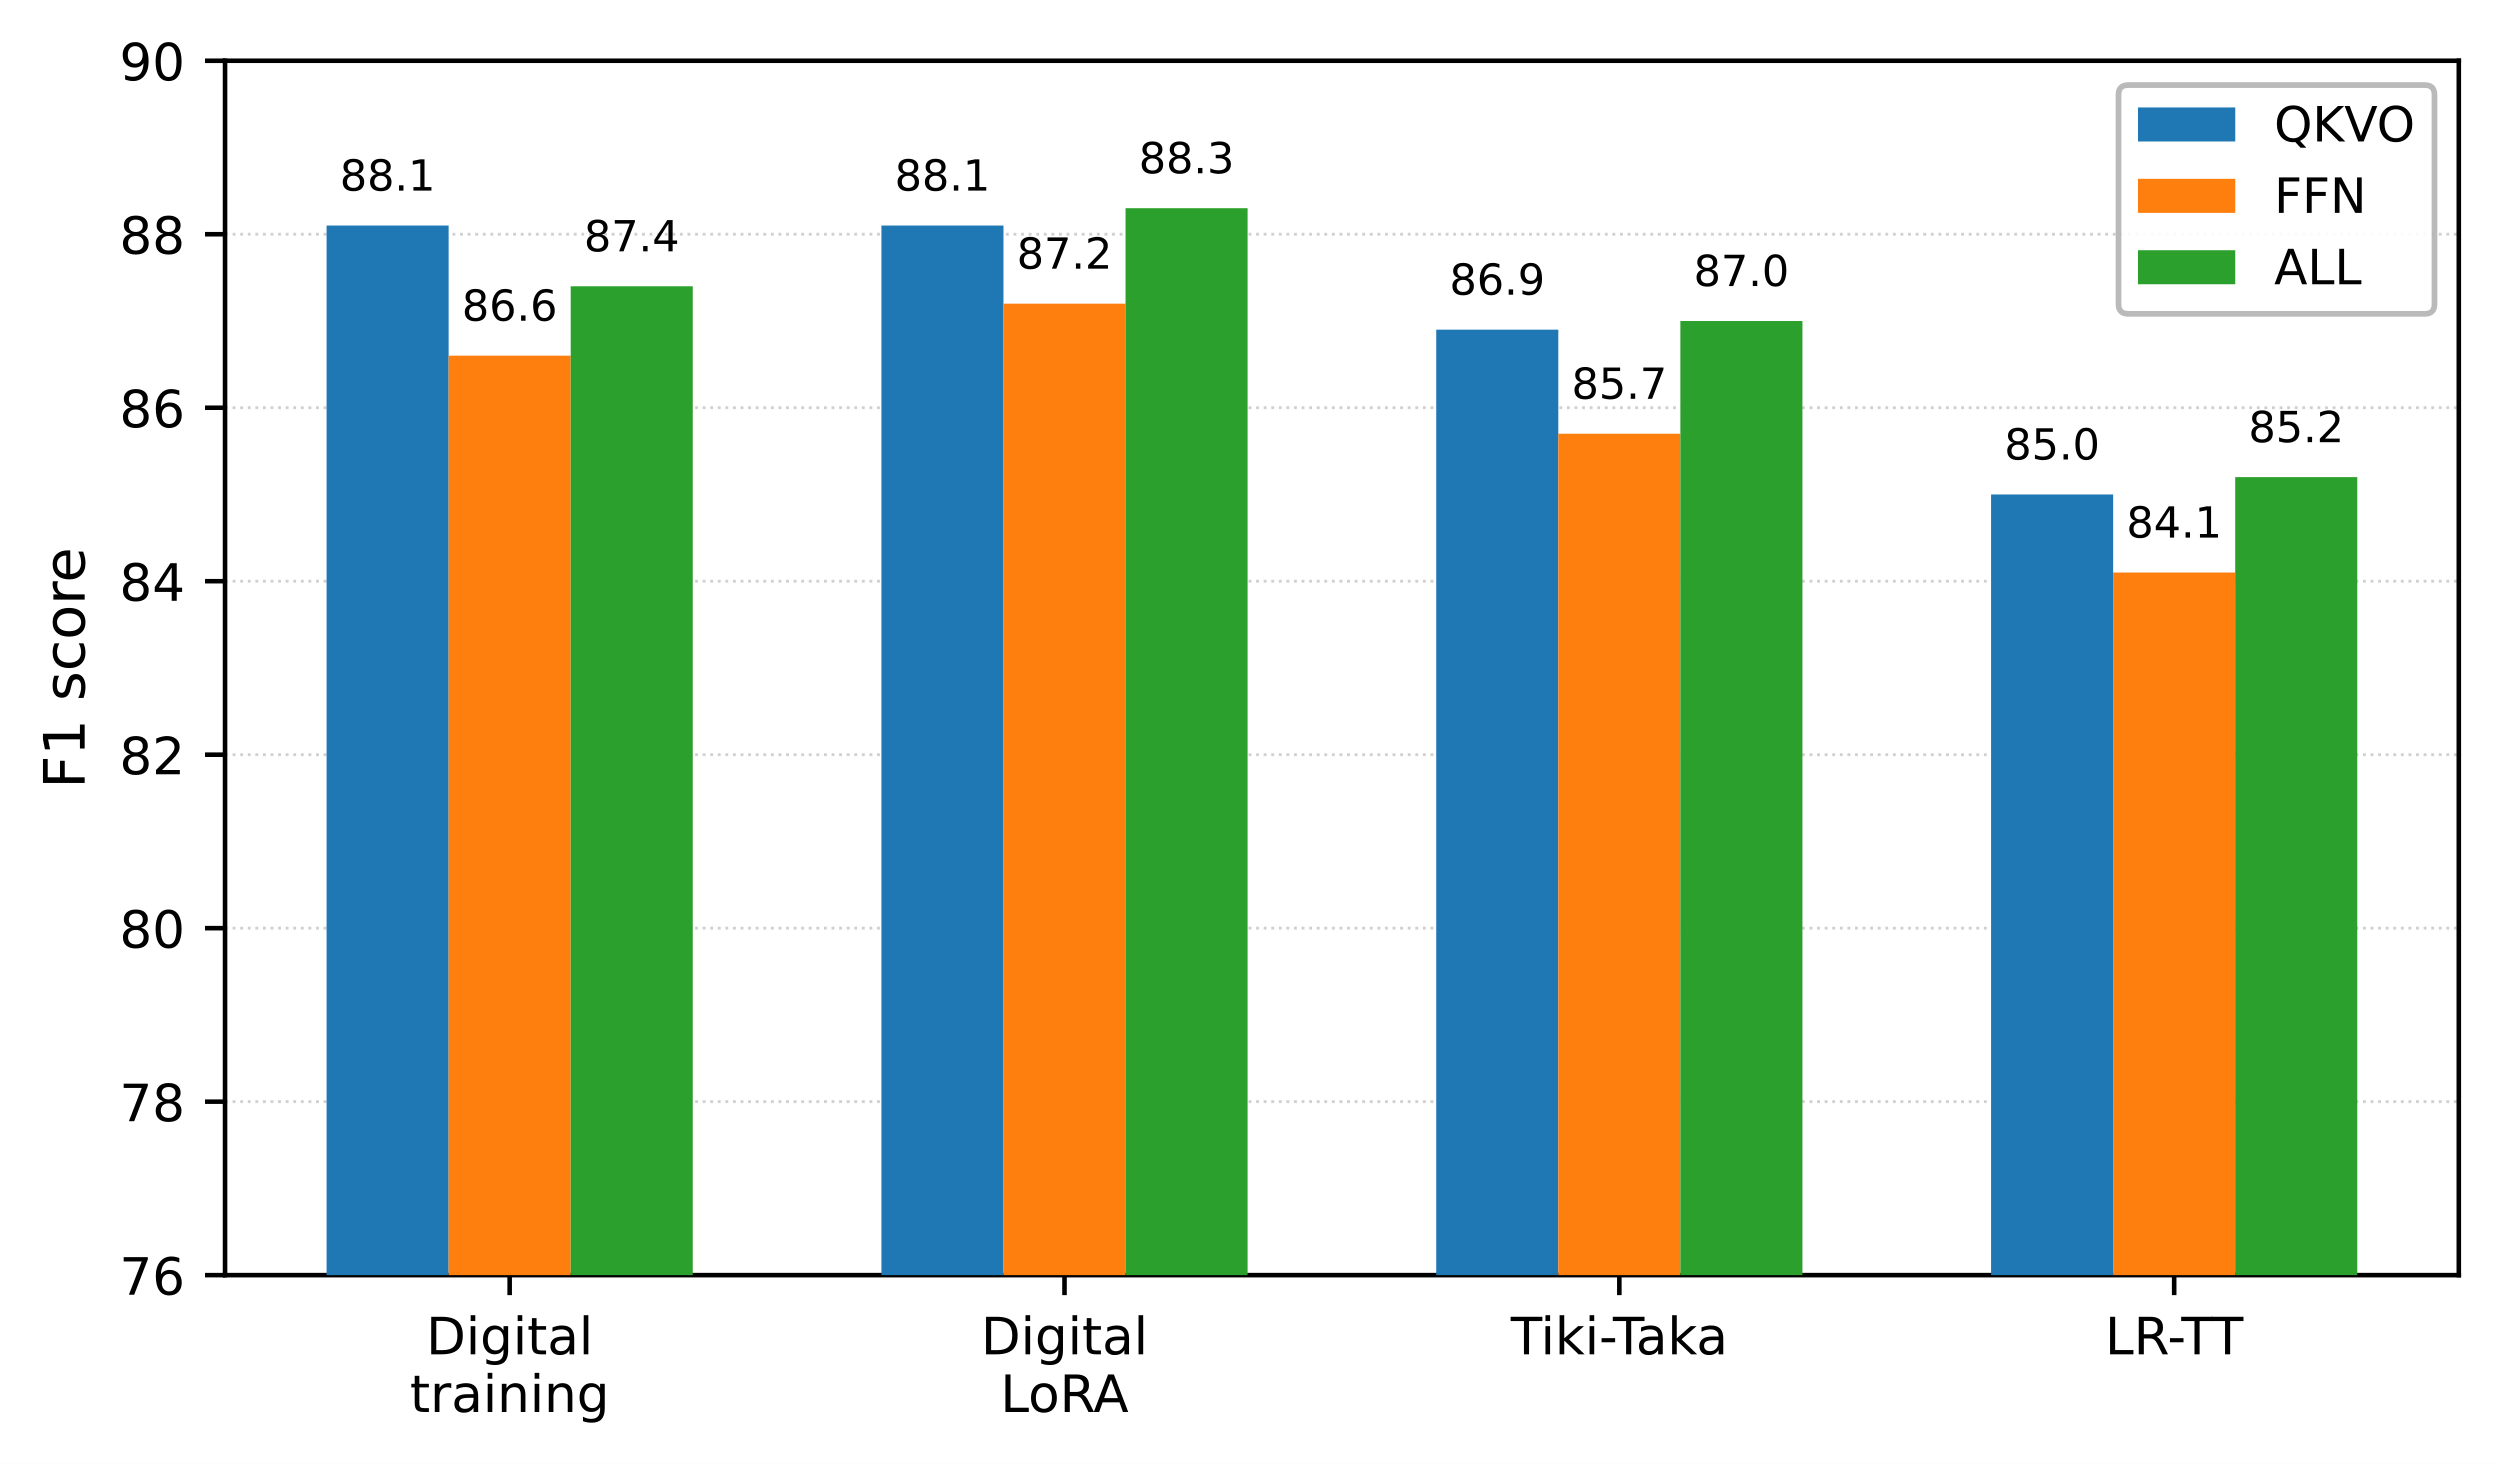
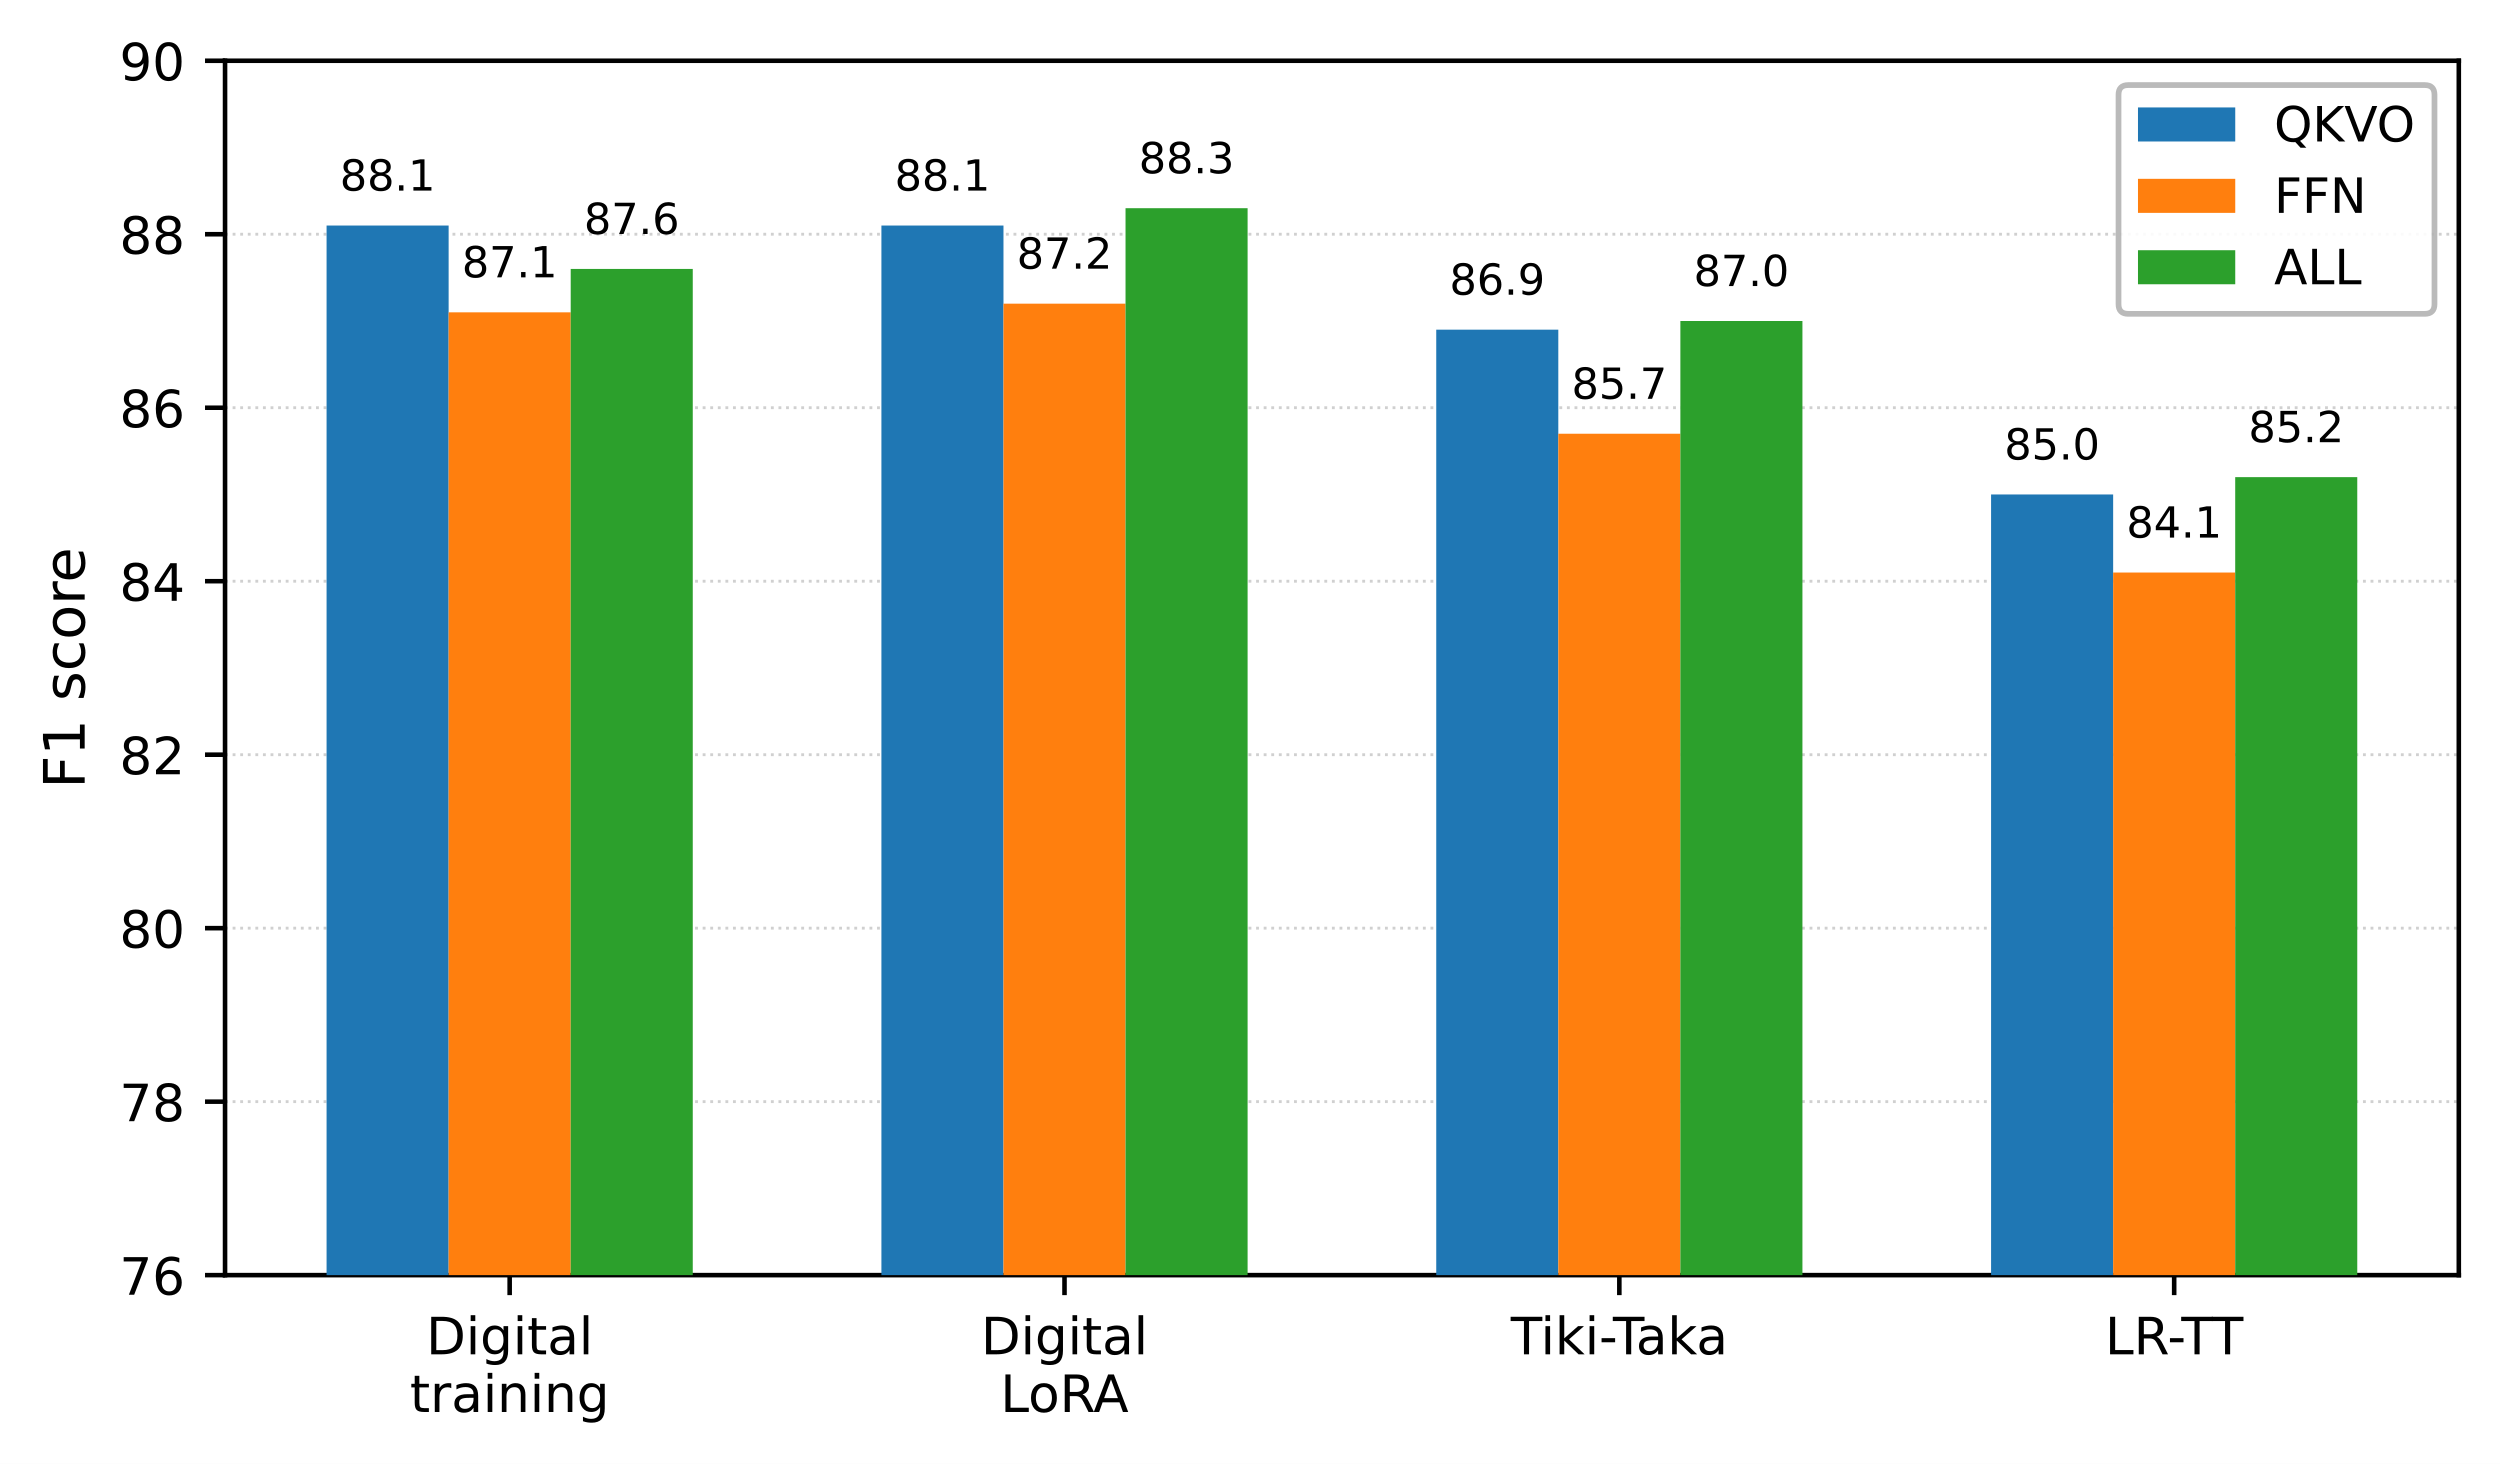
<svg xmlns="http://www.w3.org/2000/svg" xmlns:xlink="http://www.w3.org/1999/xlink" width="436.931pt" height="255.848pt" viewBox="0 0 436.931 255.848" version="1.1">
  <defs>
    <style type="text/css">*{stroke-linejoin: round; stroke-linecap: butt}</style>
  </defs>
  <g id="figure_1">
    <g id="patch_1">
      <path d="M 0 255.848  L 436.931 255.848  L 436.931 0  L 0 0  z " style="fill: #ffffff" />
    </g>
    <g id="axes_1">
      <g id="patch_2">
        <path d="M 39.331 222.859  L 429.731 222.859  L 429.731 10.619  L 39.331 10.619  z " style="fill: #ffffff" />
      </g>
      <g id="matplotlib.axis_1">
        <g id="xtick_1">
          <g id="line2d_1">
            <defs>
-               <path id="m8fc0fe1632" d="M 0 0  L 0 3.5  " style="stroke: #000000; stroke-width: 0.8" />
+               <path id="mf9c78e9d74" d="M 0 0  L 0 3.5  " style="stroke: #000000; stroke-width: 0.8" />
            </defs>
            <g>
-               <use xlink:href="#m8fc0fe1632" x="89.076" y="222.859" style="stroke: #000000; stroke-width: 0.8" />
+               <use xlink:href="#mf9c78e9d74" x="89.076" y="222.859" style="stroke: #000000; stroke-width: 0.8" />
            </g>
          </g>
          <g id="text_1">
            <g transform="translate(74.48202 236.6979) scale(0.09 -0.09)">
              <defs>
                <path id="DejaVuSans-44" d="M 1259 4147  L 1259 519  L 2022 519  Q 2988 519 3436 956  Q 3884 1394 3884 2338  Q 3884 3275 3436 3711  Q 2988 4147 2022 4147  L 1259 4147  z M 628 4666  L 1925 4666  Q 3281 4666 3915 4102  Q 4550 3538 4550 2338  Q 4550 1131 3912 565  Q 3275 0 1925 0  L 628 0  L 628 4666  z " transform="scale(0.015625)" />
                <path id="DejaVuSans-69" d="M 603 3500  L 1178 3500  L 1178 0  L 603 0  L 603 3500  z M 603 4863  L 1178 4863  L 1178 4134  L 603 4134  L 603 4863  z " transform="scale(0.015625)" />
                <path id="DejaVuSans-67" d="M 2906 1791  Q 2906 2416 2648 2759  Q 2391 3103 1925 3103  Q 1463 3103 1205 2759  Q 947 2416 947 1791  Q 947 1169 1205 825  Q 1463 481 1925 481  Q 2391 481 2648 825  Q 2906 1169 2906 1791  z M 3481 434  Q 3481 -459 3084 -895  Q 2688 -1331 1869 -1331  Q 1566 -1331 1297 -1286  Q 1028 -1241 775 -1147  L 775 -588  Q 1028 -725 1275 -790  Q 1522 -856 1778 -856  Q 2344 -856 2625 -561  Q 2906 -266 2906 331  L 2906 616  Q 2728 306 2450 153  Q 2172 0 1784 0  Q 1141 0 747 490  Q 353 981 353 1791  Q 353 2603 747 3093  Q 1141 3584 1784 3584  Q 2172 3584 2450 3431  Q 2728 3278 2906 2969  L 2906 3500  L 3481 3500  L 3481 434  z " transform="scale(0.015625)" />
                <path id="DejaVuSans-74" d="M 1172 4494  L 1172 3500  L 2356 3500  L 2356 3053  L 1172 3053  L 1172 1153  Q 1172 725 1289 603  Q 1406 481 1766 481  L 2356 481  L 2356 0  L 1766 0  Q 1100 0 847 248  Q 594 497 594 1153  L 594 3053  L 172 3053  L 172 3500  L 594 3500  L 594 4494  L 1172 4494  z " transform="scale(0.015625)" />
                <path id="DejaVuSans-61" d="M 2194 1759  Q 1497 1759 1228 1600  Q 959 1441 959 1056  Q 959 750 1161 570  Q 1363 391 1709 391  Q 2188 391 2477 730  Q 2766 1069 2766 1631  L 2766 1759  L 2194 1759  z M 3341 1997  L 3341 0  L 2766 0  L 2766 531  Q 2569 213 2275 61  Q 1981 -91 1556 -91  Q 1019 -91 701 211  Q 384 513 384 1019  Q 384 1609 779 1909  Q 1175 2209 1959 2209  L 2766 2209  L 2766 2266  Q 2766 2663 2505 2880  Q 2244 3097 1772 3097  Q 1472 3097 1187 3025  Q 903 2953 641 2809  L 641 3341  Q 956 3463 1253 3523  Q 1550 3584 1831 3584  Q 2591 3584 2966 3190  Q 3341 2797 3341 1997  z " transform="scale(0.015625)" />
                <path id="DejaVuSans-6c" d="M 603 4863  L 1178 4863  L 1178 0  L 603 0  L 603 4863  z " transform="scale(0.015625)" />
              </defs>
              <use xlink:href="#DejaVuSans-44" />
              <use xlink:href="#DejaVuSans-69" transform="translate(77.00195 0)" />
              <use xlink:href="#DejaVuSans-67" transform="translate(104.7852 0)" />
              <use xlink:href="#DejaVuSans-69" transform="translate(168.2617 0)" />
              <use xlink:href="#DejaVuSans-74" transform="translate(196.0449 0)" />
              <use xlink:href="#DejaVuSans-61" transform="translate(235.2539 0)" />
              <use xlink:href="#DejaVuSans-6c" transform="translate(296.5332 0)" />
            </g>
            <g transform="translate(71.6435 246.7759) scale(0.09 -0.09)">
              <defs>
                <path id="DejaVuSans-72" d="M 2631 2963  Q 2534 3019 2420 3045  Q 2306 3072 2169 3072  Q 1681 3072 1420 2755  Q 1159 2438 1159 1844  L 1159 0  L 581 0  L 581 3500  L 1159 3500  L 1159 2956  Q 1341 3275 1631 3429  Q 1922 3584 2338 3584  Q 2397 3584 2469 3576  Q 2541 3569 2628 3553  L 2631 2963  z " transform="scale(0.015625)" />
                <path id="DejaVuSans-6e" d="M 3513 2113  L 3513 0  L 2938 0  L 2938 2094  Q 2938 2591 2744 2837  Q 2550 3084 2163 3084  Q 1697 3084 1428 2787  Q 1159 2491 1159 1978  L 1159 0  L 581 0  L 581 3500  L 1159 3500  L 1159 2956  Q 1366 3272 1645 3428  Q 1925 3584 2291 3584  Q 2894 3584 3203 3211  Q 3513 2838 3513 2113  z " transform="scale(0.015625)" />
              </defs>
              <use xlink:href="#DejaVuSans-74" />
              <use xlink:href="#DejaVuSans-72" transform="translate(39.20898 0)" />
              <use xlink:href="#DejaVuSans-61" transform="translate(80.32227 0)" />
              <use xlink:href="#DejaVuSans-69" transform="translate(141.6016 0)" />
              <use xlink:href="#DejaVuSans-6e" transform="translate(169.3848 0)" />
              <use xlink:href="#DejaVuSans-69" transform="translate(232.7637 0)" />
              <use xlink:href="#DejaVuSans-6e" transform="translate(260.5469 0)" />
              <use xlink:href="#DejaVuSans-67" transform="translate(323.9258 0)" />
            </g>
          </g>
        </g>
        <g id="xtick_2">
          <g id="line2d_2">
            <g>
-               <use xlink:href="#m8fc0fe1632" x="186.046" y="222.859" style="stroke: #000000; stroke-width: 0.8" />
+               <use xlink:href="#mf9c78e9d74" x="186.046" y="222.859" style="stroke: #000000; stroke-width: 0.8" />
            </g>
          </g>
          <g id="text_2">
            <g transform="translate(171.4517 236.6979) scale(0.09 -0.09)">
              <use xlink:href="#DejaVuSans-44" />
              <use xlink:href="#DejaVuSans-69" transform="translate(77.00195 0)" />
              <use xlink:href="#DejaVuSans-67" transform="translate(104.7852 0)" />
              <use xlink:href="#DejaVuSans-69" transform="translate(168.2617 0)" />
              <use xlink:href="#DejaVuSans-74" transform="translate(196.0449 0)" />
              <use xlink:href="#DejaVuSans-61" transform="translate(235.2539 0)" />
              <use xlink:href="#DejaVuSans-6c" transform="translate(296.5332 0)" />
            </g>
            <g transform="translate(174.8387 246.7759) scale(0.09 -0.09)">
              <defs>
                <path id="DejaVuSans-4c" d="M 628 4666  L 1259 4666  L 1259 531  L 3531 531  L 3531 0  L 628 0  L 628 4666  z " transform="scale(0.015625)" />
                <path id="DejaVuSans-6f" d="M 1959 3097  Q 1497 3097 1228 2736  Q 959 2375 959 1747  Q 959 1119 1226 758  Q 1494 397 1959 397  Q 2419 397 2687 759  Q 2956 1122 2956 1747  Q 2956 2369 2687 2733  Q 2419 3097 1959 3097  z M 1959 3584  Q 2709 3584 3137 3096  Q 3566 2609 3566 1747  Q 3566 888 3137 398  Q 2709 -91 1959 -91  Q 1206 -91 779 398  Q 353 888 353 1747  Q 353 2609 779 3096  Q 1206 3584 1959 3584  z " transform="scale(0.015625)" />
                <path id="DejaVuSans-52" d="M 2841 2188  Q 3044 2119 3236 1894  Q 3428 1669 3622 1275  L 4263 0  L 3584 0  L 2988 1197  Q 2756 1666 2539 1819  Q 2322 1972 1947 1972  L 1259 1972  L 1259 0  L 628 0  L 628 4666  L 2053 4666  Q 2853 4666 3247 4331  Q 3641 3997 3641 3322  Q 3641 2881 3436 2590  Q 3231 2300 2841 2188  z M 1259 4147  L 1259 2491  L 2053 2491  Q 2509 2491 2742 2702  Q 2975 2913 2975 3322  Q 2975 3731 2742 3939  Q 2509 4147 2053 4147  L 1259 4147  z " transform="scale(0.015625)" />
                <path id="DejaVuSans-41" d="M 2188 4044  L 1331 1722  L 3047 1722  L 2188 4044  z M 1831 4666  L 2547 4666  L 4325 0  L 3669 0  L 3244 1197  L 1141 1197  L 716 0  L 50 0  L 1831 4666  z " transform="scale(0.015625)" />
              </defs>
              <use xlink:href="#DejaVuSans-4c" />
              <use xlink:href="#DejaVuSans-6f" transform="translate(53.96289 0)" />
              <use xlink:href="#DejaVuSans-52" transform="translate(115.1445 0)" />
              <use xlink:href="#DejaVuSans-41" transform="translate(180.627 0)" />
            </g>
          </g>
        </g>
        <g id="xtick_3">
          <g id="line2d_3">
            <g>
-               <use xlink:href="#m8fc0fe1632" x="283.015" y="222.859" style="stroke: #000000; stroke-width: 0.8" />
+               <use xlink:href="#mf9c78e9d74" x="283.015" y="222.859" style="stroke: #000000; stroke-width: 0.8" />
            </g>
          </g>
          <g id="text_3">
            <g transform="translate(264.0402 236.6979) scale(0.09 -0.09)">
              <defs>
                <path id="DejaVuSans-54" d="M -19 4666  L 3928 4666  L 3928 4134  L 2272 4134  L 2272 0  L 1638 0  L 1638 4134  L -19 4134  L -19 4666  z " transform="scale(0.015625)" />
                <path id="DejaVuSans-6b" d="M 581 4863  L 1159 4863  L 1159 1991  L 2875 3500  L 3609 3500  L 1753 1863  L 3688 0  L 2938 0  L 1159 1709  L 1159 0  L 581 0  L 581 4863  z " transform="scale(0.015625)" />
                <path id="DejaVuSans-2d" d="M 313 2009  L 1997 2009  L 1997 1497  L 313 1497  L 313 2009  z " transform="scale(0.015625)" />
              </defs>
              <use xlink:href="#DejaVuSans-54" />
              <use xlink:href="#DejaVuSans-69" transform="translate(57.95898 0)" />
              <use xlink:href="#DejaVuSans-6b" transform="translate(85.74219 0)" />
              <use xlink:href="#DejaVuSans-69" transform="translate(143.6523 0)" />
              <use xlink:href="#DejaVuSans-2d" transform="translate(171.4355 0)" />
              <use xlink:href="#DejaVuSans-54" transform="translate(198.3945 0)" />
              <use xlink:href="#DejaVuSans-61" transform="translate(242.9785 0)" />
              <use xlink:href="#DejaVuSans-6b" transform="translate(304.2578 0)" />
              <use xlink:href="#DejaVuSans-61" transform="translate(360.418 0)" />
            </g>
          </g>
        </g>
        <g id="xtick_4">
          <g id="line2d_4">
            <g>
-               <use xlink:href="#m8fc0fe1632" x="379.985" y="222.859" style="stroke: #000000; stroke-width: 0.8" />
+               <use xlink:href="#mf9c78e9d74" x="379.985" y="222.859" style="stroke: #000000; stroke-width: 0.8" />
            </g>
          </g>
          <g id="text_4">
            <g transform="translate(367.8999 236.6979) scale(0.09 -0.09)">
              <use xlink:href="#DejaVuSans-4c" />
              <use xlink:href="#DejaVuSans-52" transform="translate(55.71289 0)" />
              <use xlink:href="#DejaVuSans-2d" transform="translate(121.1953 0)" />
              <use xlink:href="#DejaVuSans-54" transform="translate(148.1543 0)" />
              <use xlink:href="#DejaVuSans-54" transform="translate(207.4883 0)" />
            </g>
          </g>
        </g>
      </g>
      <g id="matplotlib.axis_2">
        <g id="ytick_1">
          <g id="line2d_5">
-             <path d="M 39.331 222.859  L 429.731 222.859  " clip-path="url(#p53775ebe93)" style="fill: none; stroke-dasharray: 0.5,0.825; stroke-dashoffset: 0; stroke: #b0b0b0; stroke-opacity: 0.6; stroke-width: 0.5" />
+             <path d="M 39.331 222.859  L 429.731 222.859  " clip-path="url(#pde5888700c)" style="fill: none; stroke-dasharray: 0.5,0.825; stroke-dashoffset: 0; stroke: #b0b0b0; stroke-opacity: 0.6; stroke-width: 0.5" />
          </g>
          <g id="line2d_6">
            <defs>
-               <path id="m9c2614f1fb" d="M 0 0  L -3.5 0  " style="stroke: #000000; stroke-width: 0.8" />
+               <path id="m087a71a4e6" d="M 0 0  L -3.5 0  " style="stroke: #000000; stroke-width: 0.8" />
            </defs>
            <g>
-               <use xlink:href="#m9c2614f1fb" x="39.331" y="222.859" style="stroke: #000000; stroke-width: 0.8" />
+               <use xlink:href="#m087a71a4e6" x="39.331" y="222.859" style="stroke: #000000; stroke-width: 0.8" />
            </g>
          </g>
          <g id="text_5">
            <g transform="translate(20.87813 226.2786) scale(0.09 -0.09)">
              <defs>
                <path id="DejaVuSans-37" d="M 525 4666  L 3525 4666  L 3525 4397  L 1831 0  L 1172 0  L 2766 4134  L 525 4134  L 525 4666  z " transform="scale(0.015625)" />
                <path id="DejaVuSans-36" d="M 2113 2584  Q 1688 2584 1439 2293  Q 1191 2003 1191 1497  Q 1191 994 1439 701  Q 1688 409 2113 409  Q 2538 409 2786 701  Q 3034 994 3034 1497  Q 3034 2003 2786 2293  Q 2538 2584 2113 2584  z M 3366 4563  L 3366 3988  Q 3128 4100 2886 4159  Q 2644 4219 2406 4219  Q 1781 4219 1451 3797  Q 1122 3375 1075 2522  Q 1259 2794 1537 2939  Q 1816 3084 2150 3084  Q 2853 3084 3261 2657  Q 3669 2231 3669 1497  Q 3669 778 3244 343  Q 2819 -91 2113 -91  Q 1303 -91 875 529  Q 447 1150 447 2328  Q 447 3434 972 4092  Q 1497 4750 2381 4750  Q 2619 4750 2861 4703  Q 3103 4656 3366 4563  z " transform="scale(0.015625)" />
              </defs>
              <use xlink:href="#DejaVuSans-37" />
              <use xlink:href="#DejaVuSans-36" transform="translate(63.62305 0)" />
            </g>
          </g>
        </g>
        <g id="ytick_2">
          <g id="line2d_7">
-             <path d="M 39.331 192.539  L 429.731 192.539  " clip-path="url(#p53775ebe93)" style="fill: none; stroke-dasharray: 0.5,0.825; stroke-dashoffset: 0; stroke: #b0b0b0; stroke-opacity: 0.6; stroke-width: 0.5" />
+             <path d="M 39.331 192.539  L 429.731 192.539  " clip-path="url(#pde5888700c)" style="fill: none; stroke-dasharray: 0.5,0.825; stroke-dashoffset: 0; stroke: #b0b0b0; stroke-opacity: 0.6; stroke-width: 0.5" />
          </g>
          <g id="line2d_8">
            <g>
-               <use xlink:href="#m9c2614f1fb" x="39.331" y="192.539" style="stroke: #000000; stroke-width: 0.8" />
+               <use xlink:href="#m087a71a4e6" x="39.331" y="192.539" style="stroke: #000000; stroke-width: 0.8" />
            </g>
          </g>
          <g id="text_6">
            <g transform="translate(20.87813 195.9586) scale(0.09 -0.09)">
              <defs>
                <path id="DejaVuSans-38" d="M 2034 2216  Q 1584 2216 1326 1975  Q 1069 1734 1069 1313  Q 1069 891 1326 650  Q 1584 409 2034 409  Q 2484 409 2743 651  Q 3003 894 3003 1313  Q 3003 1734 2745 1975  Q 2488 2216 2034 2216  z M 1403 2484  Q 997 2584 770 2862  Q 544 3141 544 3541  Q 544 4100 942 4425  Q 1341 4750 2034 4750  Q 2731 4750 3128 4425  Q 3525 4100 3525 3541  Q 3525 3141 3298 2862  Q 3072 2584 2669 2484  Q 3125 2378 3379 2068  Q 3634 1759 3634 1313  Q 3634 634 3220 271  Q 2806 -91 2034 -91  Q 1263 -91 848 271  Q 434 634 434 1313  Q 434 1759 690 2068  Q 947 2378 1403 2484  z M 1172 3481  Q 1172 3119 1398 2916  Q 1625 2713 2034 2713  Q 2441 2713 2670 2916  Q 2900 3119 2900 3481  Q 2900 3844 2670 4047  Q 2441 4250 2034 4250  Q 1625 4250 1398 4047  Q 1172 3844 1172 3481  z " transform="scale(0.015625)" />
              </defs>
              <use xlink:href="#DejaVuSans-37" />
              <use xlink:href="#DejaVuSans-38" transform="translate(63.62305 0)" />
            </g>
          </g>
        </g>
        <g id="ytick_3">
          <g id="line2d_9">
-             <path d="M 39.331 162.219  L 429.731 162.219  " clip-path="url(#p53775ebe93)" style="fill: none; stroke-dasharray: 0.5,0.825; stroke-dashoffset: 0; stroke: #b0b0b0; stroke-opacity: 0.6; stroke-width: 0.5" />
+             <path d="M 39.331 162.219  L 429.731 162.219  " clip-path="url(#pde5888700c)" style="fill: none; stroke-dasharray: 0.5,0.825; stroke-dashoffset: 0; stroke: #b0b0b0; stroke-opacity: 0.6; stroke-width: 0.5" />
          </g>
          <g id="line2d_10">
            <g>
-               <use xlink:href="#m9c2614f1fb" x="39.331" y="162.219" style="stroke: #000000; stroke-width: 0.8" />
+               <use xlink:href="#m087a71a4e6" x="39.331" y="162.219" style="stroke: #000000; stroke-width: 0.8" />
            </g>
          </g>
          <g id="text_7">
            <g transform="translate(20.87813 165.6386) scale(0.09 -0.09)">
              <defs>
                <path id="DejaVuSans-30" d="M 2034 4250  Q 1547 4250 1301 3770  Q 1056 3291 1056 2328  Q 1056 1369 1301 889  Q 1547 409 2034 409  Q 2525 409 2770 889  Q 3016 1369 3016 2328  Q 3016 3291 2770 3770  Q 2525 4250 2034 4250  z M 2034 4750  Q 2819 4750 3233 4129  Q 3647 3509 3647 2328  Q 3647 1150 3233 529  Q 2819 -91 2034 -91  Q 1250 -91 836 529  Q 422 1150 422 2328  Q 422 3509 836 4129  Q 1250 4750 2034 4750  z " transform="scale(0.015625)" />
              </defs>
              <use xlink:href="#DejaVuSans-38" />
              <use xlink:href="#DejaVuSans-30" transform="translate(63.62305 0)" />
            </g>
          </g>
        </g>
        <g id="ytick_4">
          <g id="line2d_11">
-             <path d="M 39.331 131.899  L 429.731 131.899  " clip-path="url(#p53775ebe93)" style="fill: none; stroke-dasharray: 0.5,0.825; stroke-dashoffset: 0; stroke: #b0b0b0; stroke-opacity: 0.6; stroke-width: 0.5" />
+             <path d="M 39.331 131.899  L 429.731 131.899  " clip-path="url(#pde5888700c)" style="fill: none; stroke-dasharray: 0.5,0.825; stroke-dashoffset: 0; stroke: #b0b0b0; stroke-opacity: 0.6; stroke-width: 0.5" />
          </g>
          <g id="line2d_12">
            <g>
-               <use xlink:href="#m9c2614f1fb" x="39.331" y="131.899" style="stroke: #000000; stroke-width: 0.8" />
+               <use xlink:href="#m087a71a4e6" x="39.331" y="131.899" style="stroke: #000000; stroke-width: 0.8" />
            </g>
          </g>
          <g id="text_8">
            <g transform="translate(20.87813 135.3186) scale(0.09 -0.09)">
              <defs>
                <path id="DejaVuSans-32" d="M 1228 531  L 3431 531  L 3431 0  L 469 0  L 469 531  Q 828 903 1448 1529  Q 2069 2156 2228 2338  Q 2531 2678 2651 2914  Q 2772 3150 2772 3378  Q 2772 3750 2511 3984  Q 2250 4219 1831 4219  Q 1534 4219 1204 4116  Q 875 4013 500 3803  L 500 4441  Q 881 4594 1212 4672  Q 1544 4750 1819 4750  Q 2544 4750 2975 4387  Q 3406 4025 3406 3419  Q 3406 3131 3298 2873  Q 3191 2616 2906 2266  Q 2828 2175 2409 1742  Q 1991 1309 1228 531  z " transform="scale(0.015625)" />
              </defs>
              <use xlink:href="#DejaVuSans-38" />
              <use xlink:href="#DejaVuSans-32" transform="translate(63.62305 0)" />
            </g>
          </g>
        </g>
        <g id="ytick_5">
          <g id="line2d_13">
-             <path d="M 39.331 101.579  L 429.731 101.579  " clip-path="url(#p53775ebe93)" style="fill: none; stroke-dasharray: 0.5,0.825; stroke-dashoffset: 0; stroke: #b0b0b0; stroke-opacity: 0.6; stroke-width: 0.5" />
+             <path d="M 39.331 101.579  L 429.731 101.579  " clip-path="url(#pde5888700c)" style="fill: none; stroke-dasharray: 0.5,0.825; stroke-dashoffset: 0; stroke: #b0b0b0; stroke-opacity: 0.6; stroke-width: 0.5" />
          </g>
          <g id="line2d_14">
            <g>
-               <use xlink:href="#m9c2614f1fb" x="39.331" y="101.579" style="stroke: #000000; stroke-width: 0.8" />
+               <use xlink:href="#m087a71a4e6" x="39.331" y="101.579" style="stroke: #000000; stroke-width: 0.8" />
            </g>
          </g>
          <g id="text_9">
            <g transform="translate(20.87813 104.9986) scale(0.09 -0.09)">
              <defs>
                <path id="DejaVuSans-34" d="M 2419 4116  L 825 1625  L 2419 1625  L 2419 4116  z M 2253 4666  L 3047 4666  L 3047 1625  L 3713 1625  L 3713 1100  L 3047 1100  L 3047 0  L 2419 0  L 2419 1100  L 313 1100  L 313 1709  L 2253 4666  z " transform="scale(0.015625)" />
              </defs>
              <use xlink:href="#DejaVuSans-38" />
              <use xlink:href="#DejaVuSans-34" transform="translate(63.62305 0)" />
            </g>
          </g>
        </g>
        <g id="ytick_6">
          <g id="line2d_15">
-             <path d="M 39.331 71.259  L 429.731 71.259  " clip-path="url(#p53775ebe93)" style="fill: none; stroke-dasharray: 0.5,0.825; stroke-dashoffset: 0; stroke: #b0b0b0; stroke-opacity: 0.6; stroke-width: 0.5" />
+             <path d="M 39.331 71.259  L 429.731 71.259  " clip-path="url(#pde5888700c)" style="fill: none; stroke-dasharray: 0.5,0.825; stroke-dashoffset: 0; stroke: #b0b0b0; stroke-opacity: 0.6; stroke-width: 0.5" />
          </g>
          <g id="line2d_16">
            <g>
-               <use xlink:href="#m9c2614f1fb" x="39.331" y="71.259" style="stroke: #000000; stroke-width: 0.8" />
+               <use xlink:href="#m087a71a4e6" x="39.331" y="71.259" style="stroke: #000000; stroke-width: 0.8" />
            </g>
          </g>
          <g id="text_10">
            <g transform="translate(20.87813 74.67859) scale(0.09 -0.09)">
              <use xlink:href="#DejaVuSans-38" />
              <use xlink:href="#DejaVuSans-36" transform="translate(63.62305 0)" />
            </g>
          </g>
        </g>
        <g id="ytick_7">
          <g id="line2d_17">
-             <path d="M 39.331 40.939  L 429.731 40.939  " clip-path="url(#p53775ebe93)" style="fill: none; stroke-dasharray: 0.5,0.825; stroke-dashoffset: 0; stroke: #b0b0b0; stroke-opacity: 0.6; stroke-width: 0.5" />
+             <path d="M 39.331 40.939  L 429.731 40.939  " clip-path="url(#pde5888700c)" style="fill: none; stroke-dasharray: 0.5,0.825; stroke-dashoffset: 0; stroke: #b0b0b0; stroke-opacity: 0.6; stroke-width: 0.5" />
          </g>
          <g id="line2d_18">
            <g>
-               <use xlink:href="#m9c2614f1fb" x="39.331" y="40.939" style="stroke: #000000; stroke-width: 0.8" />
+               <use xlink:href="#m087a71a4e6" x="39.331" y="40.939" style="stroke: #000000; stroke-width: 0.8" />
            </g>
          </g>
          <g id="text_11">
            <g transform="translate(20.87813 44.35859) scale(0.09 -0.09)">
              <use xlink:href="#DejaVuSans-38" />
              <use xlink:href="#DejaVuSans-38" transform="translate(63.62305 0)" />
            </g>
          </g>
        </g>
        <g id="ytick_8">
          <g id="line2d_19">
-             <path d="M 39.331 10.619  L 429.731 10.619  " clip-path="url(#p53775ebe93)" style="fill: none; stroke-dasharray: 0.5,0.825; stroke-dashoffset: 0; stroke: #b0b0b0; stroke-opacity: 0.6; stroke-width: 0.5" />
+             <path d="M 39.331 10.619  L 429.731 10.619  " clip-path="url(#pde5888700c)" style="fill: none; stroke-dasharray: 0.5,0.825; stroke-dashoffset: 0; stroke: #b0b0b0; stroke-opacity: 0.6; stroke-width: 0.5" />
          </g>
          <g id="line2d_20">
            <g>
-               <use xlink:href="#m9c2614f1fb" x="39.331" y="10.619" style="stroke: #000000; stroke-width: 0.8" />
+               <use xlink:href="#m087a71a4e6" x="39.331" y="10.619" style="stroke: #000000; stroke-width: 0.8" />
            </g>
          </g>
          <g id="text_12">
            <g transform="translate(20.87813 14.03859) scale(0.09 -0.09)">
              <defs>
                <path id="DejaVuSans-39" d="M 703 97  L 703 672  Q 941 559 1184 500  Q 1428 441 1663 441  Q 2288 441 2617 861  Q 2947 1281 2994 2138  Q 2813 1869 2534 1725  Q 2256 1581 1919 1581  Q 1219 1581 811 2004  Q 403 2428 403 3163  Q 403 3881 828 4315  Q 1253 4750 1959 4750  Q 2769 4750 3195 4129  Q 3622 3509 3622 2328  Q 3622 1225 3098 567  Q 2575 -91 1691 -91  Q 1453 -91 1209 -44  Q 966 3 703 97  z M 1959 2075  Q 2384 2075 2632 2365  Q 2881 2656 2881 3163  Q 2881 3666 2632 3958  Q 2384 4250 1959 4250  Q 1534 4250 1286 3958  Q 1038 3666 1038 3163  Q 1038 2656 1286 2365  Q 1534 2075 1959 2075  z " transform="scale(0.015625)" />
              </defs>
              <use xlink:href="#DejaVuSans-39" />
              <use xlink:href="#DejaVuSans-30" transform="translate(63.62305 0)" />
            </g>
          </g>
        </g>
        <g id="text_13">
          <g transform="translate(14.79844 137.8182) rotate(-90) scale(0.1 -0.1)">
            <defs>
              <path id="DejaVuSans-46" d="M 628 4666  L 3309 4666  L 3309 4134  L 1259 4134  L 1259 2759  L 3109 2759  L 3109 2228  L 1259 2228  L 1259 0  L 628 0  L 628 4666  z " transform="scale(0.015625)" />
              <path id="DejaVuSans-31" d="M 794 531  L 1825 531  L 1825 4091  L 703 3866  L 703 4441  L 1819 4666  L 2450 4666  L 2450 531  L 3481 531  L 3481 0  L 794 0  L 794 531  z " transform="scale(0.015625)" />
              <path id="DejaVuSans-20" transform="scale(0.015625)" />
              <path id="DejaVuSans-73" d="M 2834 3397  L 2834 2853  Q 2591 2978 2328 3040  Q 2066 3103 1784 3103  Q 1356 3103 1142 2972  Q 928 2841 928 2578  Q 928 2378 1081 2264  Q 1234 2150 1697 2047  L 1894 2003  Q 2506 1872 2764 1633  Q 3022 1394 3022 966  Q 3022 478 2636 193  Q 2250 -91 1575 -91  Q 1294 -91 989 -36  Q 684 19 347 128  L 347 722  Q 666 556 975 473  Q 1284 391 1588 391  Q 1994 391 2212 530  Q 2431 669 2431 922  Q 2431 1156 2273 1281  Q 2116 1406 1581 1522  L 1381 1569  Q 847 1681 609 1914  Q 372 2147 372 2553  Q 372 3047 722 3315  Q 1072 3584 1716 3584  Q 2034 3584 2315 3537  Q 2597 3491 2834 3397  z " transform="scale(0.015625)" />
              <path id="DejaVuSans-63" d="M 3122 3366  L 3122 2828  Q 2878 2963 2633 3030  Q 2388 3097 2138 3097  Q 1578 3097 1268 2742  Q 959 2388 959 1747  Q 959 1106 1268 751  Q 1578 397 2138 397  Q 2388 397 2633 464  Q 2878 531 3122 666  L 3122 134  Q 2881 22 2623 -34  Q 2366 -91 2075 -91  Q 1284 -91 818 406  Q 353 903 353 1747  Q 353 2603 823 3093  Q 1294 3584 2113 3584  Q 2378 3584 2631 3529  Q 2884 3475 3122 3366  z " transform="scale(0.015625)" />
              <path id="DejaVuSans-65" d="M 3597 1894  L 3597 1613  L 953 1613  Q 991 1019 1311 708  Q 1631 397 2203 397  Q 2534 397 2845 478  Q 3156 559 3463 722  L 3463 178  Q 3153 47 2828 -22  Q 2503 -91 2169 -91  Q 1331 -91 842 396  Q 353 884 353 1716  Q 353 2575 817 3079  Q 1281 3584 2069 3584  Q 2775 3584 3186 3129  Q 3597 2675 3597 1894  z M 3022 2063  Q 3016 2534 2758 2815  Q 2500 3097 2075 3097  Q 1594 3097 1305 2825  Q 1016 2553 972 2059  L 3022 2063  z " transform="scale(0.015625)" />
            </defs>
            <use xlink:href="#DejaVuSans-46" />
            <use xlink:href="#DejaVuSans-31" transform="translate(57.51953 0)" />
            <use xlink:href="#DejaVuSans-20" transform="translate(121.1426 0)" />
            <use xlink:href="#DejaVuSans-73" transform="translate(152.9297 0)" />
            <use xlink:href="#DejaVuSans-63" transform="translate(205.0293 0)" />
            <use xlink:href="#DejaVuSans-6f" transform="translate(260.0098 0)" />
            <use xlink:href="#DejaVuSans-72" transform="translate(321.1914 0)" />
            <use xlink:href="#DejaVuSans-65" transform="translate(360.0547 0)" />
          </g>
        </g>
      </g>
      <g id="patch_3">
        <path d="M 39.331 222.859  L 39.331 10.619  " style="fill: none; stroke: #000000; stroke-width: 0.8; stroke-linejoin: miter; stroke-linecap: square" />
      </g>
      <g id="patch_4">
        <path d="M 429.731 222.859  L 429.731 10.619  " style="fill: none; stroke: #000000; stroke-width: 0.8; stroke-linejoin: miter; stroke-linecap: square" />
      </g>
      <g id="patch_5">
        <path d="M 39.331 222.859  L 429.731 222.859  " style="fill: none; stroke: #000000; stroke-width: 0.8; stroke-linejoin: miter; stroke-linecap: square" />
      </g>
      <g id="patch_6">
        <path d="M 39.331 10.619  L 429.731 10.619  " style="fill: none; stroke: #000000; stroke-width: 0.8; stroke-linejoin: miter; stroke-linecap: square" />
      </g>
      <g id="patch_7">
-         <path d="M 57.076 1375.019  L 78.409 1375.019  L 78.409 39.423  L 57.076 39.423  z " clip-path="url(#p53775ebe93)" style="fill: #1f77b4" />
+         <path d="M 57.076 1375.019  L 78.409 1375.019  L 78.409 39.423  L 57.076 39.423  z " clip-path="url(#pde5888700c)" style="fill: #1f77b4" />
      </g>
      <g id="patch_8">
-         <path d="M 154.046 1375.019  L 175.379 1375.019  L 175.379 39.423  L 154.046 39.423  z " clip-path="url(#p53775ebe93)" style="fill: #1f77b4" />
+         <path d="M 154.046 1375.019  L 175.379 1375.019  L 175.379 39.423  L 154.046 39.423  z " clip-path="url(#pde5888700c)" style="fill: #1f77b4" />
      </g>
      <g id="patch_9">
-         <path d="M 251.015 1375.019  L 272.349 1375.019  L 272.349 57.615  L 251.015 57.615  z " clip-path="url(#p53775ebe93)" style="fill: #1f77b4" />
+         <path d="M 251.015 1375.019  L 272.349 1375.019  L 272.349 57.615  L 251.015 57.615  z " clip-path="url(#pde5888700c)" style="fill: #1f77b4" />
      </g>
      <g id="patch_10">
-         <path d="M 347.985 1375.019  L 369.319 1375.019  L 369.319 86.419  L 347.985 86.419  z " clip-path="url(#p53775ebe93)" style="fill: #1f77b4" />
+         <path d="M 347.985 1375.019  L 369.319 1375.019  L 369.319 86.419  L 347.985 86.419  z " clip-path="url(#pde5888700c)" style="fill: #1f77b4" />
      </g>
      <g id="text_14">
        <g transform="translate(59.39314 33.31553) scale(0.075 -0.075)">
          <defs>
            <path id="DejaVuSans-2e" d="M 684 794  L 1344 794  L 1344 0  L 684 0  L 684 794  z " transform="scale(0.015625)" />
          </defs>
          <use xlink:href="#DejaVuSans-38" />
          <use xlink:href="#DejaVuSans-38" transform="translate(63.62305 0)" />
          <use xlink:href="#DejaVuSans-2e" transform="translate(127.2461 0)" />
          <use xlink:href="#DejaVuSans-31" transform="translate(159.0332 0)" />
        </g>
      </g>
      <g id="text_15">
        <g transform="translate(156.3628 33.31553) scale(0.075 -0.075)">
          <use xlink:href="#DejaVuSans-38" />
          <use xlink:href="#DejaVuSans-38" transform="translate(63.62305 0)" />
          <use xlink:href="#DejaVuSans-2e" transform="translate(127.2461 0)" />
          <use xlink:href="#DejaVuSans-31" transform="translate(159.0332 0)" />
        </g>
      </g>
      <g id="text_16">
        <g transform="translate(253.3325 51.50753) scale(0.075 -0.075)">
          <use xlink:href="#DejaVuSans-38" />
          <use xlink:href="#DejaVuSans-36" transform="translate(63.62305 0)" />
          <use xlink:href="#DejaVuSans-2e" transform="translate(127.2461 0)" />
          <use xlink:href="#DejaVuSans-39" transform="translate(159.0332 0)" />
        </g>
      </g>
      <g id="text_17">
        <g transform="translate(350.3022 80.31153) scale(0.075 -0.075)">
          <defs>
            <path id="DejaVuSans-35" d="M 691 4666  L 3169 4666  L 3169 4134  L 1269 4134  L 1269 2991  Q 1406 3038 1543 3061  Q 1681 3084 1819 3084  Q 2600 3084 3056 2656  Q 3513 2228 3513 1497  Q 3513 744 3044 326  Q 2575 -91 1722 -91  Q 1428 -91 1123 -41  Q 819 9 494 109  L 494 744  Q 775 591 1075 516  Q 1375 441 1709 441  Q 2250 441 2565 725  Q 2881 1009 2881 1497  Q 2881 1984 2565 2268  Q 2250 2553 1709 2553  Q 1456 2553 1204 2497  Q 953 2441 691 2322  L 691 4666  z " transform="scale(0.015625)" />
          </defs>
          <use xlink:href="#DejaVuSans-38" />
          <use xlink:href="#DejaVuSans-35" transform="translate(63.62305 0)" />
          <use xlink:href="#DejaVuSans-2e" transform="translate(127.2461 0)" />
          <use xlink:href="#DejaVuSans-30" transform="translate(159.0332 0)" />
        </g>
      </g>
      <g id="patch_11">
-         <path d="M 78.409 1375.019  L 99.743 1375.019  L 99.743 62.163  L 78.409 62.163  z " clip-path="url(#p53775ebe93)" style="fill: #ff7f0e" />
+         <path d="M 78.409 1375.019  L 99.743 1375.019  L 99.743 54.583  L 78.409 54.583  z " clip-path="url(#pde5888700c)" style="fill: #ff7f0e" />
      </g>
      <g id="patch_12">
-         <path d="M 175.379 1375.019  L 196.712 1375.019  L 196.712 53.067  L 175.379 53.067  z " clip-path="url(#p53775ebe93)" style="fill: #ff7f0e" />
+         <path d="M 175.379 1375.019  L 196.712 1375.019  L 196.712 53.067  L 175.379 53.067  z " clip-path="url(#pde5888700c)" style="fill: #ff7f0e" />
      </g>
      <g id="patch_13">
-         <path d="M 272.349 1375.019  L 293.682 1375.019  L 293.682 75.807  L 272.349 75.807  z " clip-path="url(#p53775ebe93)" style="fill: #ff7f0e" />
+         <path d="M 272.349 1375.019  L 293.682 1375.019  L 293.682 75.807  L 272.349 75.807  z " clip-path="url(#pde5888700c)" style="fill: #ff7f0e" />
      </g>
      <g id="patch_14">
-         <path d="M 369.319 1375.019  L 390.652 1375.019  L 390.652 100.063  L 369.319 100.063  z " clip-path="url(#p53775ebe93)" style="fill: #ff7f0e" />
+         <path d="M 369.319 1375.019  L 390.652 1375.019  L 390.652 100.063  L 369.319 100.063  z " clip-path="url(#pde5888700c)" style="fill: #ff7f0e" />
      </g>
      <g id="text_18">
-         <g transform="translate(80.72647 56.05553) scale(0.075 -0.075)">
-           <use xlink:href="#DejaVuSans-38" />
-           <use xlink:href="#DejaVuSans-36" transform="translate(63.62305 0)" />
-           <use xlink:href="#DejaVuSans-2e" transform="translate(127.2461 0)" />
-           <use xlink:href="#DejaVuSans-36" transform="translate(159.0332 0)" />
+         <g transform="translate(80.72647 48.47553) scale(0.075 -0.075)">
+           <use xlink:href="#DejaVuSans-38" />
+           <use xlink:href="#DejaVuSans-37" transform="translate(63.62305 0)" />
+           <use xlink:href="#DejaVuSans-2e" transform="translate(127.2461 0)" />
+           <use xlink:href="#DejaVuSans-31" transform="translate(159.0332 0)" />
        </g>
      </g>
      <g id="text_19">
        <g transform="translate(177.6962 46.95953) scale(0.075 -0.075)">
          <use xlink:href="#DejaVuSans-38" />
          <use xlink:href="#DejaVuSans-37" transform="translate(63.62305 0)" />
          <use xlink:href="#DejaVuSans-2e" transform="translate(127.2461 0)" />
          <use xlink:href="#DejaVuSans-32" transform="translate(159.0332 0)" />
        </g>
      </g>
      <g id="text_20">
        <g transform="translate(274.6659 69.69953) scale(0.075 -0.075)">
          <use xlink:href="#DejaVuSans-38" />
          <use xlink:href="#DejaVuSans-35" transform="translate(63.62305 0)" />
          <use xlink:href="#DejaVuSans-2e" transform="translate(127.2461 0)" />
          <use xlink:href="#DejaVuSans-37" transform="translate(159.0332 0)" />
        </g>
      </g>
      <g id="text_21">
        <g transform="translate(371.6356 93.95553) scale(0.075 -0.075)">
          <use xlink:href="#DejaVuSans-38" />
          <use xlink:href="#DejaVuSans-34" transform="translate(63.62305 0)" />
          <use xlink:href="#DejaVuSans-2e" transform="translate(127.2461 0)" />
          <use xlink:href="#DejaVuSans-31" transform="translate(159.0332 0)" />
        </g>
      </g>
      <g id="patch_15">
-         <path d="M 99.743 1375.019  L 121.076 1375.019  L 121.076 50.035  L 99.743 50.035  z " clip-path="url(#p53775ebe93)" style="fill: #2ca02c" />
+         <path d="M 99.743 1375.019  L 121.076 1375.019  L 121.076 47.003  L 99.743 47.003  z " clip-path="url(#pde5888700c)" style="fill: #2ca02c" />
      </g>
      <g id="patch_16">
-         <path d="M 196.712 1375.019  L 218.046 1375.019  L 218.046 36.391  L 196.712 36.391  z " clip-path="url(#p53775ebe93)" style="fill: #2ca02c" />
+         <path d="M 196.712 1375.019  L 218.046 1375.019  L 218.046 36.391  L 196.712 36.391  z " clip-path="url(#pde5888700c)" style="fill: #2ca02c" />
      </g>
      <g id="patch_17">
-         <path d="M 293.682 1375.019  L 315.015 1375.019  L 315.015 56.099  L 293.682 56.099  z " clip-path="url(#p53775ebe93)" style="fill: #2ca02c" />
+         <path d="M 293.682 1375.019  L 315.015 1375.019  L 315.015 56.099  L 293.682 56.099  z " clip-path="url(#pde5888700c)" style="fill: #2ca02c" />
      </g>
      <g id="patch_18">
-         <path d="M 390.652 1375.019  L 411.985 1375.019  L 411.985 83.387  L 390.652 83.387  z " clip-path="url(#p53775ebe93)" style="fill: #2ca02c" />
+         <path d="M 390.652 1375.019  L 411.985 1375.019  L 411.985 83.387  L 390.652 83.387  z " clip-path="url(#pde5888700c)" style="fill: #2ca02c" />
      </g>
      <g id="text_22">
-         <g transform="translate(102.0598 43.92753) scale(0.075 -0.075)">
+         <g transform="translate(102.0598 40.89553) scale(0.075 -0.075)">
          <use xlink:href="#DejaVuSans-38" />
          <use xlink:href="#DejaVuSans-37" transform="translate(63.62305 0)" />
          <use xlink:href="#DejaVuSans-2e" transform="translate(127.2461 0)" />
-           <use xlink:href="#DejaVuSans-34" transform="translate(159.0332 0)" />
+           <use xlink:href="#DejaVuSans-36" transform="translate(159.0332 0)" />
        </g>
      </g>
      <g id="text_23">
        <g transform="translate(199.0295 30.28353) scale(0.075 -0.075)">
          <defs>
            <path id="DejaVuSans-33" d="M 2597 2516  Q 3050 2419 3304 2112  Q 3559 1806 3559 1356  Q 3559 666 3084 287  Q 2609 -91 1734 -91  Q 1441 -91 1130 -33  Q 819 25 488 141  L 488 750  Q 750 597 1062 519  Q 1375 441 1716 441  Q 2309 441 2620 675  Q 2931 909 2931 1356  Q 2931 1769 2642 2001  Q 2353 2234 1838 2234  L 1294 2234  L 1294 2753  L 1863 2753  Q 2328 2753 2575 2939  Q 2822 3125 2822 3475  Q 2822 3834 2567 4026  Q 2313 4219 1838 4219  Q 1578 4219 1281 4162  Q 984 4106 628 3988  L 628 4550  Q 988 4650 1302 4700  Q 1616 4750 1894 4750  Q 2613 4750 3031 4423  Q 3450 4097 3450 3541  Q 3450 3153 3228 2886  Q 3006 2619 2597 2516  z " transform="scale(0.015625)" />
          </defs>
          <use xlink:href="#DejaVuSans-38" />
          <use xlink:href="#DejaVuSans-38" transform="translate(63.62305 0)" />
          <use xlink:href="#DejaVuSans-2e" transform="translate(127.2461 0)" />
          <use xlink:href="#DejaVuSans-33" transform="translate(159.0332 0)" />
        </g>
      </g>
      <g id="text_24">
        <g transform="translate(295.9992 49.99153) scale(0.075 -0.075)">
          <use xlink:href="#DejaVuSans-38" />
          <use xlink:href="#DejaVuSans-37" transform="translate(63.62305 0)" />
          <use xlink:href="#DejaVuSans-2e" transform="translate(127.2461 0)" />
          <use xlink:href="#DejaVuSans-30" transform="translate(159.0332 0)" />
        </g>
      </g>
      <g id="text_25">
        <g transform="translate(392.9689 77.27953) scale(0.075 -0.075)">
          <use xlink:href="#DejaVuSans-38" />
          <use xlink:href="#DejaVuSans-35" transform="translate(63.62305 0)" />
          <use xlink:href="#DejaVuSans-2e" transform="translate(127.2461 0)" />
          <use xlink:href="#DejaVuSans-32" transform="translate(159.0332 0)" />
        </g>
      </g>
      <g id="legend_1">
        <g id="patch_19">
          <path d="M 371.959 54.849  L 423.781 54.849  Q 425.481 54.849 425.481 53.149  L 425.481 16.569  Q 425.481 14.869 423.781 14.869  L 371.959 14.869  Q 370.259 14.869 370.259 16.569  L 370.259 53.149  Q 370.259 54.849 371.959 54.849  z " style="fill: #ffffff; opacity: 0.9; stroke: #b2b2b2; stroke-linejoin: miter" />
        </g>
        <g id="patch_20">
          <path d="M 373.659 24.728  L 390.659 24.728  L 390.659 18.778  L 373.659 18.778  z " style="fill: #1f77b4" />
        </g>
        <g id="text_26">
          <g transform="translate(397.4585 24.72797) scale(0.085 -0.085)">
            <defs>
              <path id="DejaVuSans-51" d="M 2522 4238  Q 1834 4238 1429 3725  Q 1025 3213 1025 2328  Q 1025 1447 1429 934  Q 1834 422 2522 422  Q 3209 422 3611 934  Q 4013 1447 4013 2328  Q 4013 3213 3611 3725  Q 3209 4238 2522 4238  z M 3406 84  L 4238 -825  L 3475 -825  L 2784 -78  Q 2681 -84 2626 -87  Q 2572 -91 2522 -91  Q 1538 -91 948 567  Q 359 1225 359 2328  Q 359 3434 948 4092  Q 1538 4750 2522 4750  Q 3503 4750 4090 4092  Q 4678 3434 4678 2328  Q 4678 1516 4351 937  Q 4025 359 3406 84  z " transform="scale(0.015625)" />
              <path id="DejaVuSans-4b" d="M 628 4666  L 1259 4666  L 1259 2694  L 3353 4666  L 4166 4666  L 1850 2491  L 4331 0  L 3500 0  L 1259 2247  L 1259 0  L 628 0  L 628 4666  z " transform="scale(0.015625)" />
              <path id="DejaVuSans-56" d="M 1831 0  L 50 4666  L 709 4666  L 2188 738  L 3669 4666  L 4325 4666  L 2547 0  L 1831 0  z " transform="scale(0.015625)" />
              <path id="DejaVuSans-4f" d="M 2522 4238  Q 1834 4238 1429 3725  Q 1025 3213 1025 2328  Q 1025 1447 1429 934  Q 1834 422 2522 422  Q 3209 422 3611 934  Q 4013 1447 4013 2328  Q 4013 3213 3611 3725  Q 3209 4238 2522 4238  z M 2522 4750  Q 3503 4750 4090 4092  Q 4678 3434 4678 2328  Q 4678 1225 4090 567  Q 3503 -91 2522 -91  Q 1538 -91 948 565  Q 359 1222 359 2328  Q 359 3434 948 4092  Q 1538 4750 2522 4750  z " transform="scale(0.015625)" />
            </defs>
            <use xlink:href="#DejaVuSans-51" />
            <use xlink:href="#DejaVuSans-4b" transform="translate(78.71094 0)" />
            <use xlink:href="#DejaVuSans-56" transform="translate(144.2871 0)" />
            <use xlink:href="#DejaVuSans-4f" transform="translate(210.9453 0)" />
          </g>
        </g>
        <g id="patch_21">
          <path d="M 373.659 37.204  L 390.659 37.204  L 390.659 31.254  L 373.659 31.254  z " style="fill: #ff7f0e" />
        </g>
        <g id="text_27">
          <g transform="translate(397.4585 37.20437) scale(0.085 -0.085)">
            <defs>
              <path id="DejaVuSans-4e" d="M 628 4666  L 1478 4666  L 3547 763  L 3547 4666  L 4159 4666  L 4159 0  L 3309 0  L 1241 3903  L 1241 0  L 628 0  L 628 4666  z " transform="scale(0.015625)" />
            </defs>
            <use xlink:href="#DejaVuSans-46" />
            <use xlink:href="#DejaVuSans-46" transform="translate(57.51953 0)" />
            <use xlink:href="#DejaVuSans-4e" transform="translate(115.0391 0)" />
          </g>
        </g>
        <g id="patch_22">
          <path d="M 373.659 49.681  L 390.659 49.681  L 390.659 43.731  L 373.659 43.731  z " style="fill: #2ca02c" />
        </g>
        <g id="text_28">
          <g transform="translate(397.4585 49.68078) scale(0.085 -0.085)">
            <use xlink:href="#DejaVuSans-41" />
            <use xlink:href="#DejaVuSans-4c" transform="translate(68.4082 0)" />
            <use xlink:href="#DejaVuSans-4c" transform="translate(124.1211 0)" />
          </g>
        </g>
      </g>
    </g>
  </g>
  <defs>
-     <clipPath id="p53775ebe93">
+     <clipPath id="pde5888700c">
      <rect x="39.331" y="10.619" width="390.4" height="212.24" />
    </clipPath>
  </defs>
</svg>
